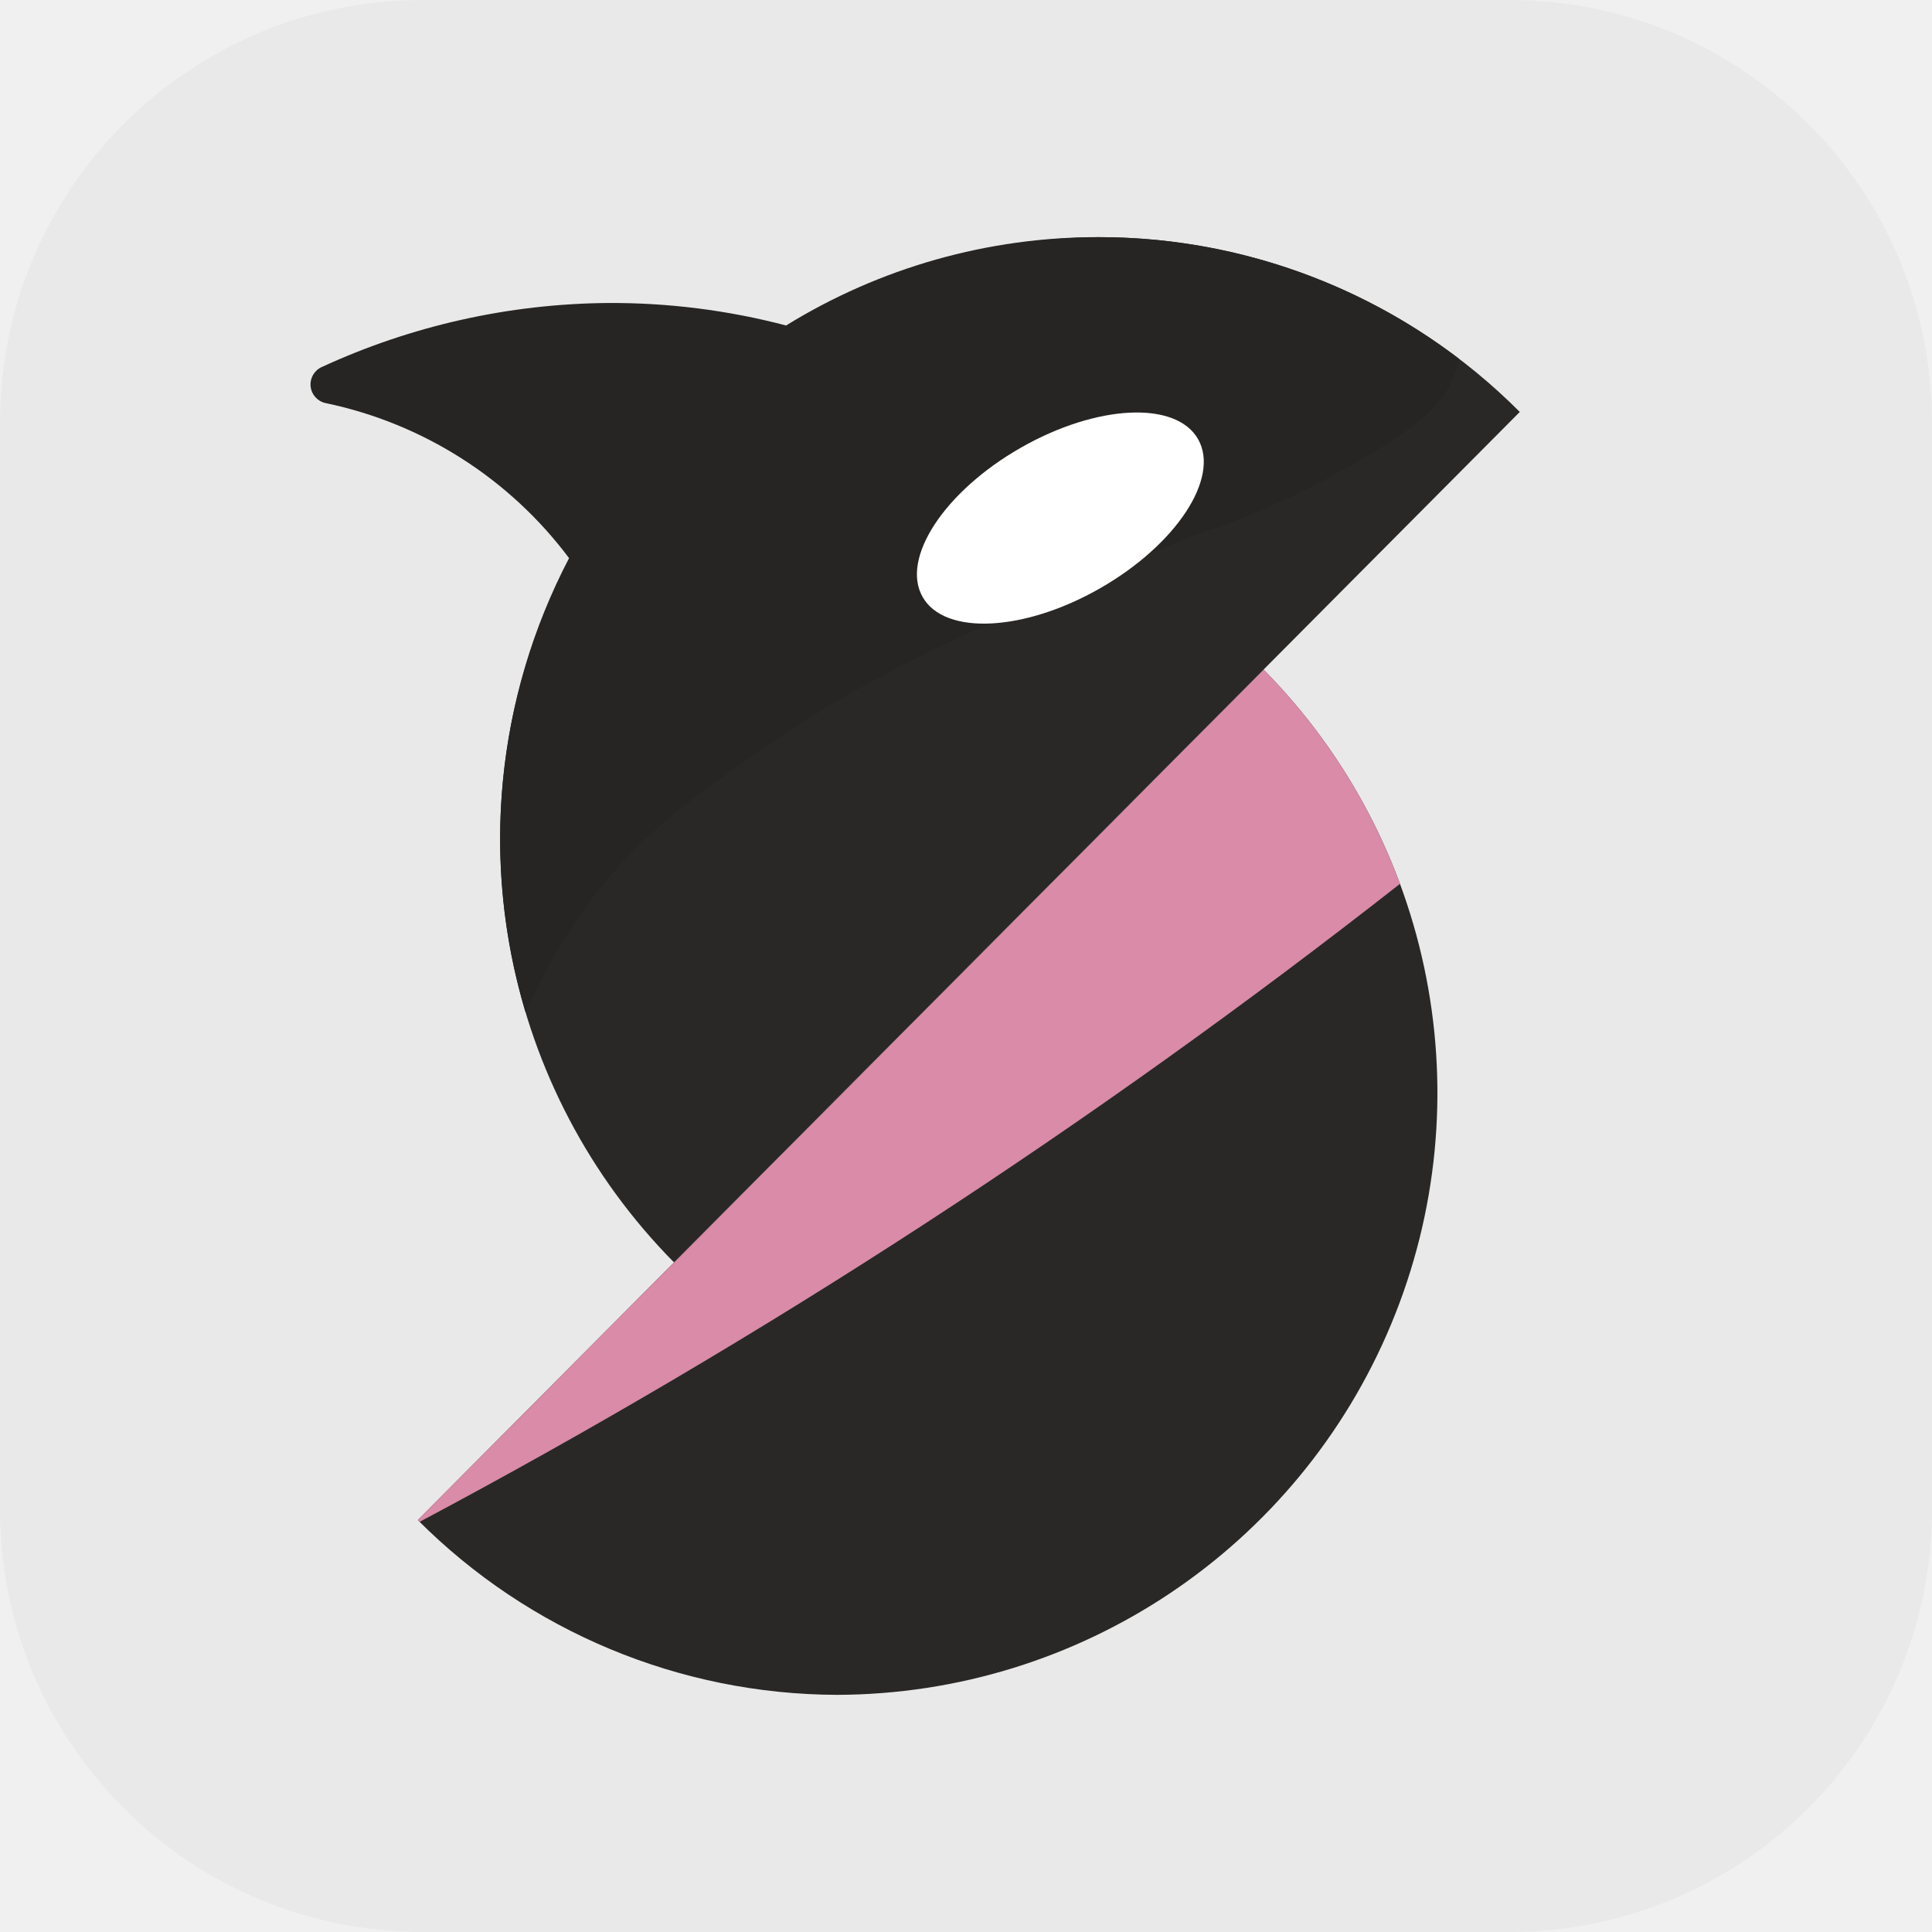
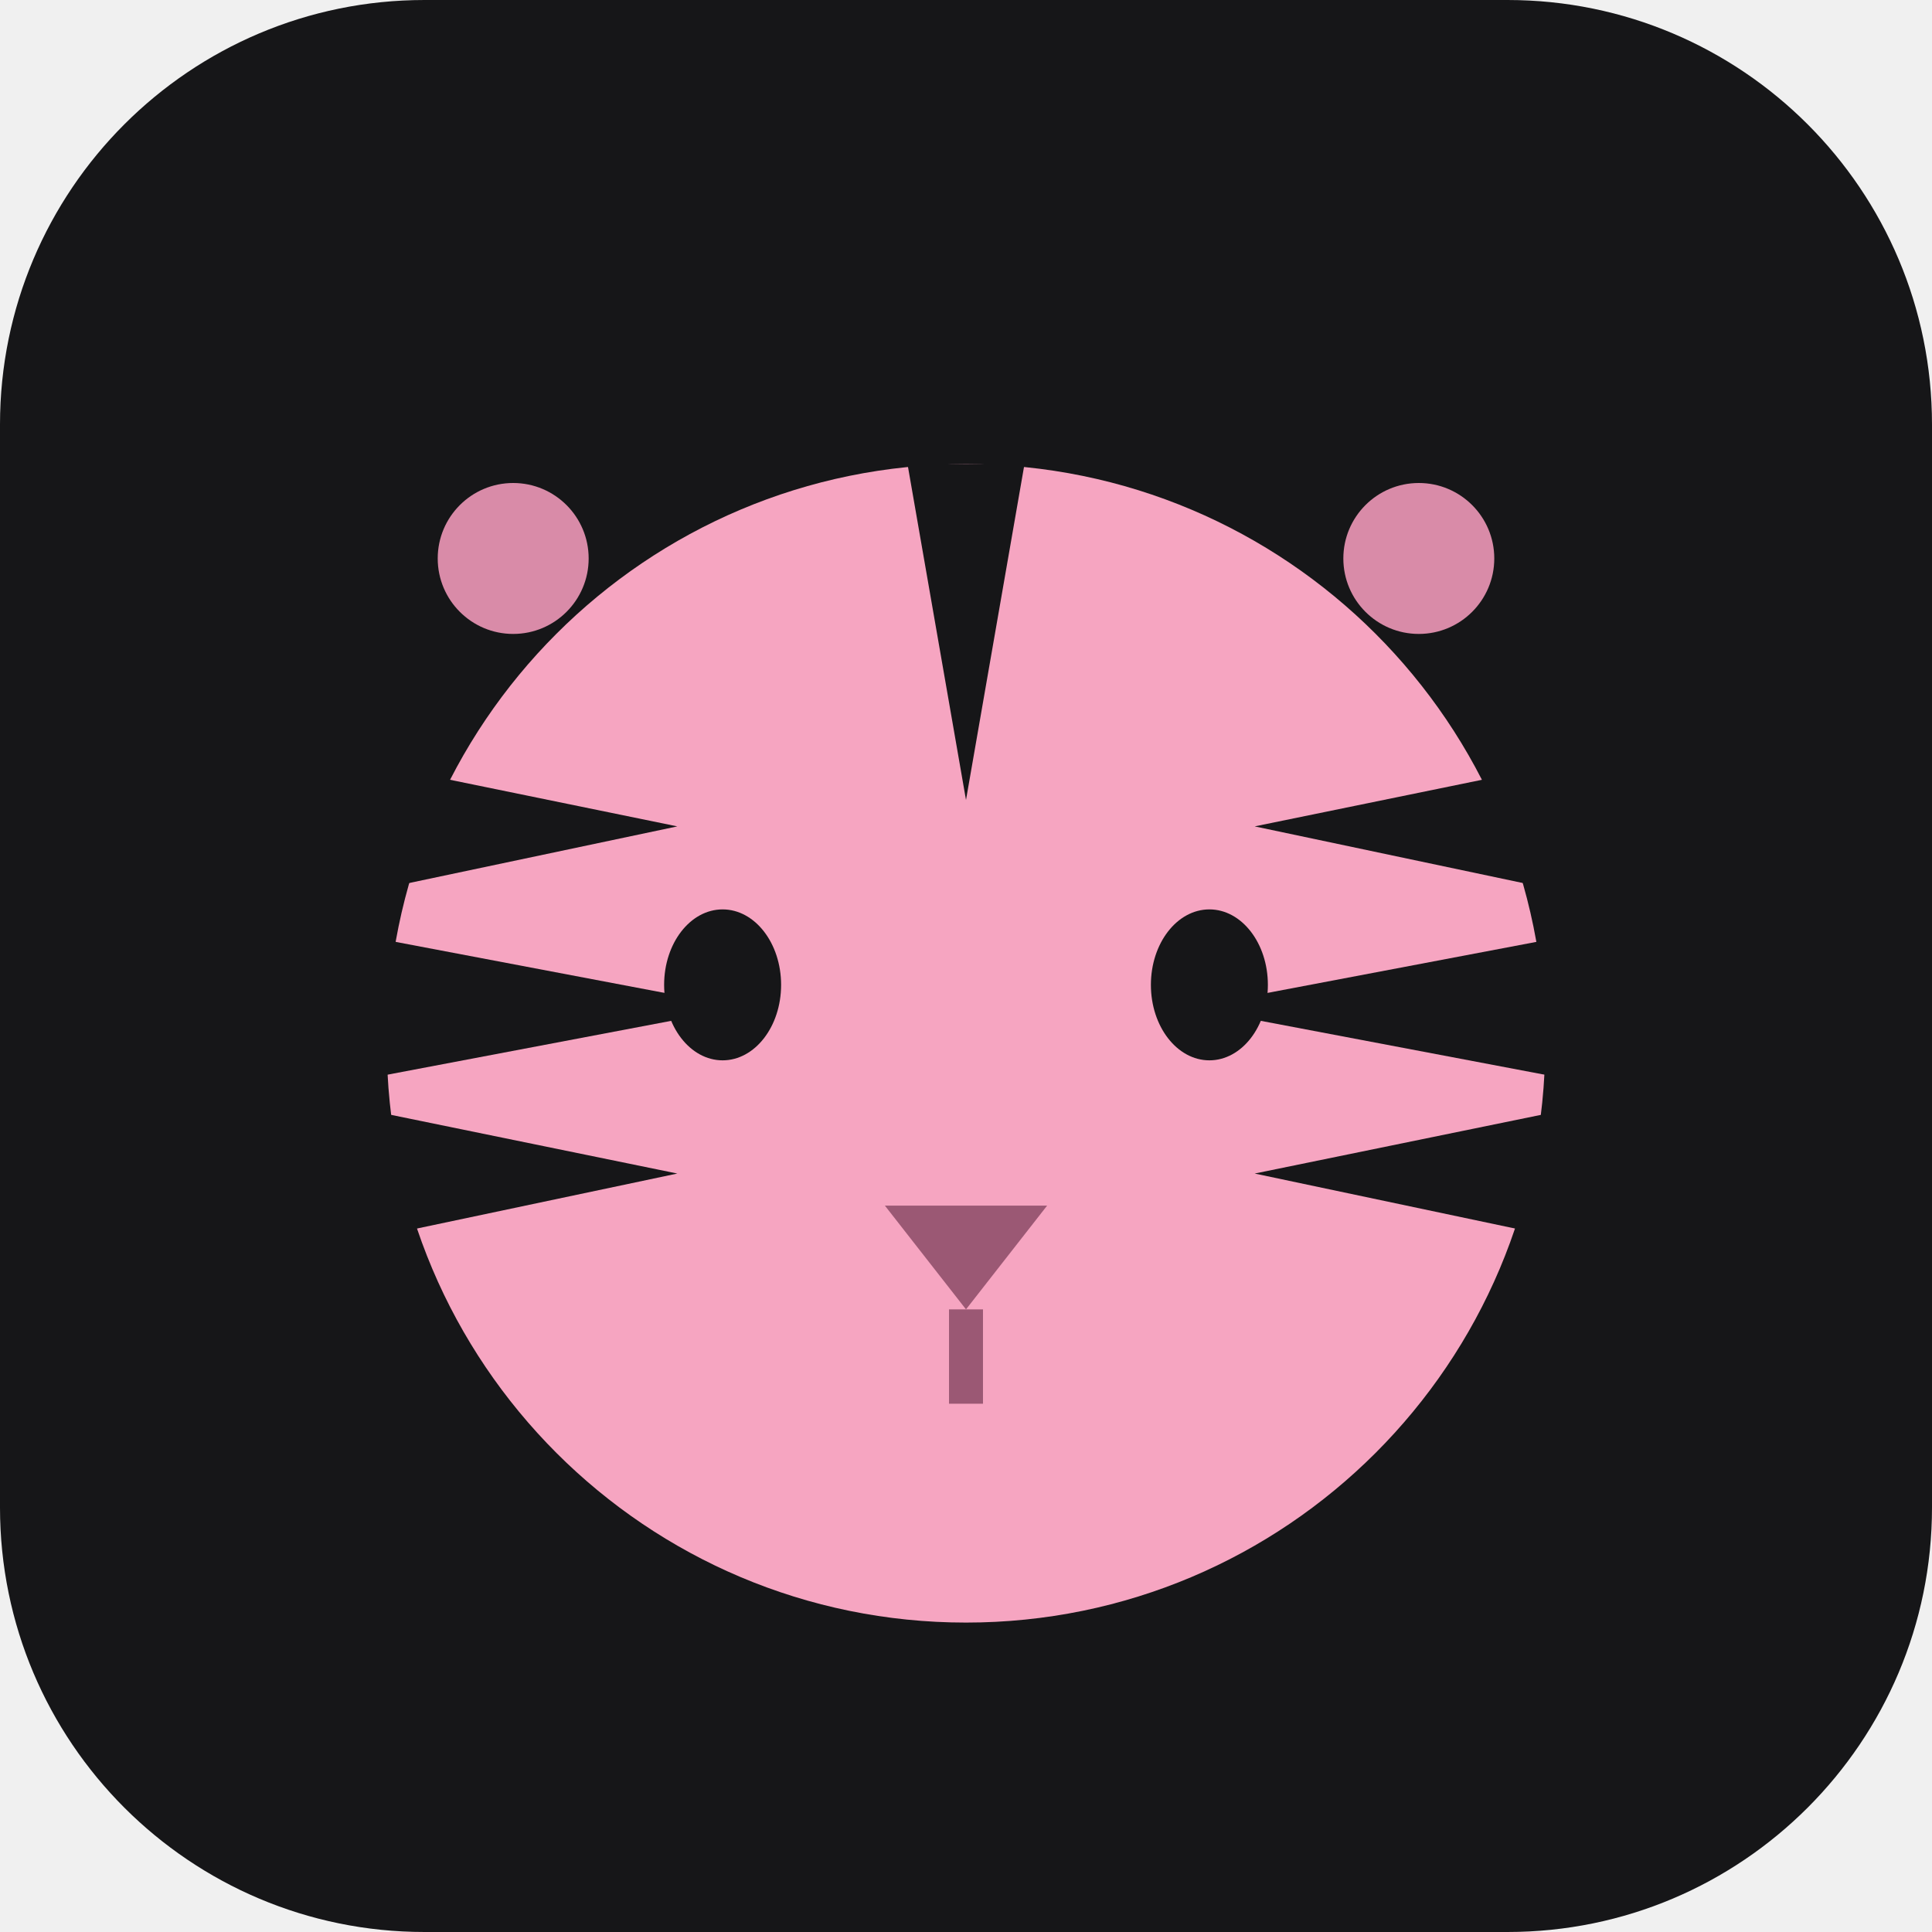
- <svg xmlns="http://www.w3.org/2000/svg" width="64" height="64" viewBox="0 0 64 64">
-   <rect width="64" height="64" rx="14" style="fill:#e9e9e9" />
-   <path d="M13.84,50.354a19.7,19.7,0,0,0,13.883,5.79A19.944,19.944,0,0,0,41.858,22.182Z" style="fill:#292826" />
-   <path d="M41.858,22.181,13.84,50.354l.061.059A220.548,220.548,0,0,0,46.378,29.277a19.964,19.964,0,0,0-4.52-7.1" style="fill:#D98BA8" />
-   <path d="M36.381,7.856A19.943,19.943,0,0,0,22.327,41.818L50.345,13.646a19.693,19.693,0,0,0-13.964-5.79" style="fill:#292826" />
-   <path d="M36.381,7.856A19.636,19.636,0,0,0,26.04,10.782a22.742,22.742,0,0,0-5.91-.745,23.084,23.084,0,0,0-9.477,2.124.632.632,0,0,0,.129,1.191,13.52,13.52,0,0,1,8.069,5.137A20.06,20.06,0,0,0,17.41,33.534a19.873,19.873,0,0,1,2-3.488c1.819-2.5,3.743-3.8,6.585-5.723,2.093-1.416,5-3.077,13.359-6.512a28.421,28.421,0,0,0,6.12-2.821c1.4-.831,2.461-1.615,2.8-2.842.024-.086.045-.172.065-.256A19.655,19.655,0,0,0,36.381,7.856" style="fill:#262523" />
-   <path d="M39.69,14.551c.727,1.285-.728,3.495-3.249,4.937s-5.154,1.569-5.88.284.727-3.495,3.248-4.937,5.154-1.569,5.881-.284" style="fill:#fff" />
+ <svg xmlns="http://www.w3.org/2000/svg" viewBox="0 0 1024 1024">
+   <rect x="0" y="0" width="1024" height="1024" rx="225" fill="#161618" />
+   <g>
+     <polygon points="257,682 371,436 401,731" fill="#F6A5C1" transform="rotate(180 340 560)" />
+     <polygon points="767,682 653,436 623,731" fill="#F6A5C1" transform="rotate(180 684 560)" />
+     <circle cx="272" cy="296" r="40" fill="#D98BA8" />
+     <circle cx="752" cy="296" r="40" fill="#D98BA8" />
+     <circle cx="512" cy="553" r="307" fill="#F6A5C1" />
+     <polygon points="826,405 826,472 665,438" fill="#161618" />
+     <polygon points="826,497 826,571 631,534" fill="#161618" />
+     <polygon points="826,589 826,656 665,622" fill="#161618" />
+     <polygon points="198,405 198,472 359,438" fill="#161618" />
+     <polygon points="198,497 198,571 393,534" fill="#161618" />
+     <polygon points="198,589 198,656 359,622" fill="#161618" />
+     <polygon points="481,246 543,246 512,424" fill="#161618" />
+     <ellipse cx="383" cy="522" rx="31" ry="40" fill="#161618" />
+     <ellipse cx="641" cy="522" rx="31" ry="40" fill="#161618" />
+     <polygon points="469,639 555,639 512,694" fill="#9B5874" />
+     <rect x="503" y="694" width="18" height="50" fill="#9B5874" />
+   </g>
</svg>
